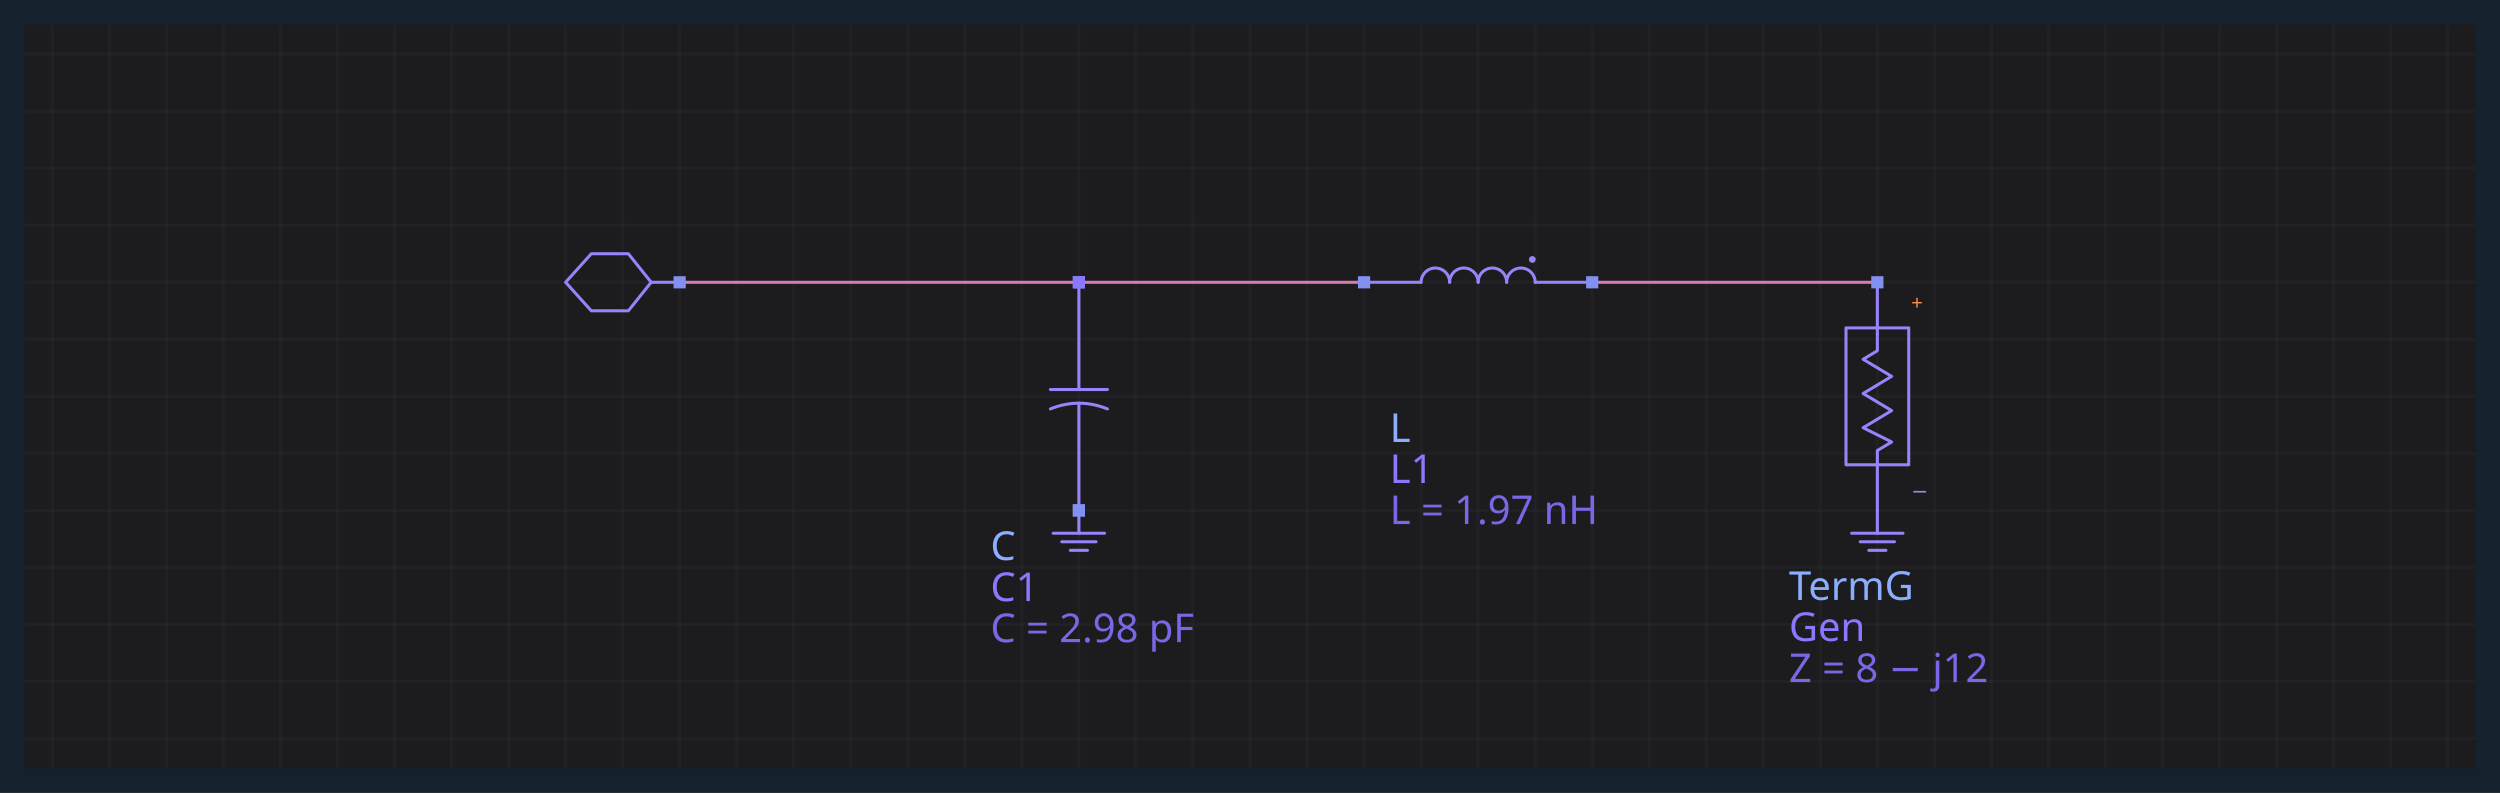
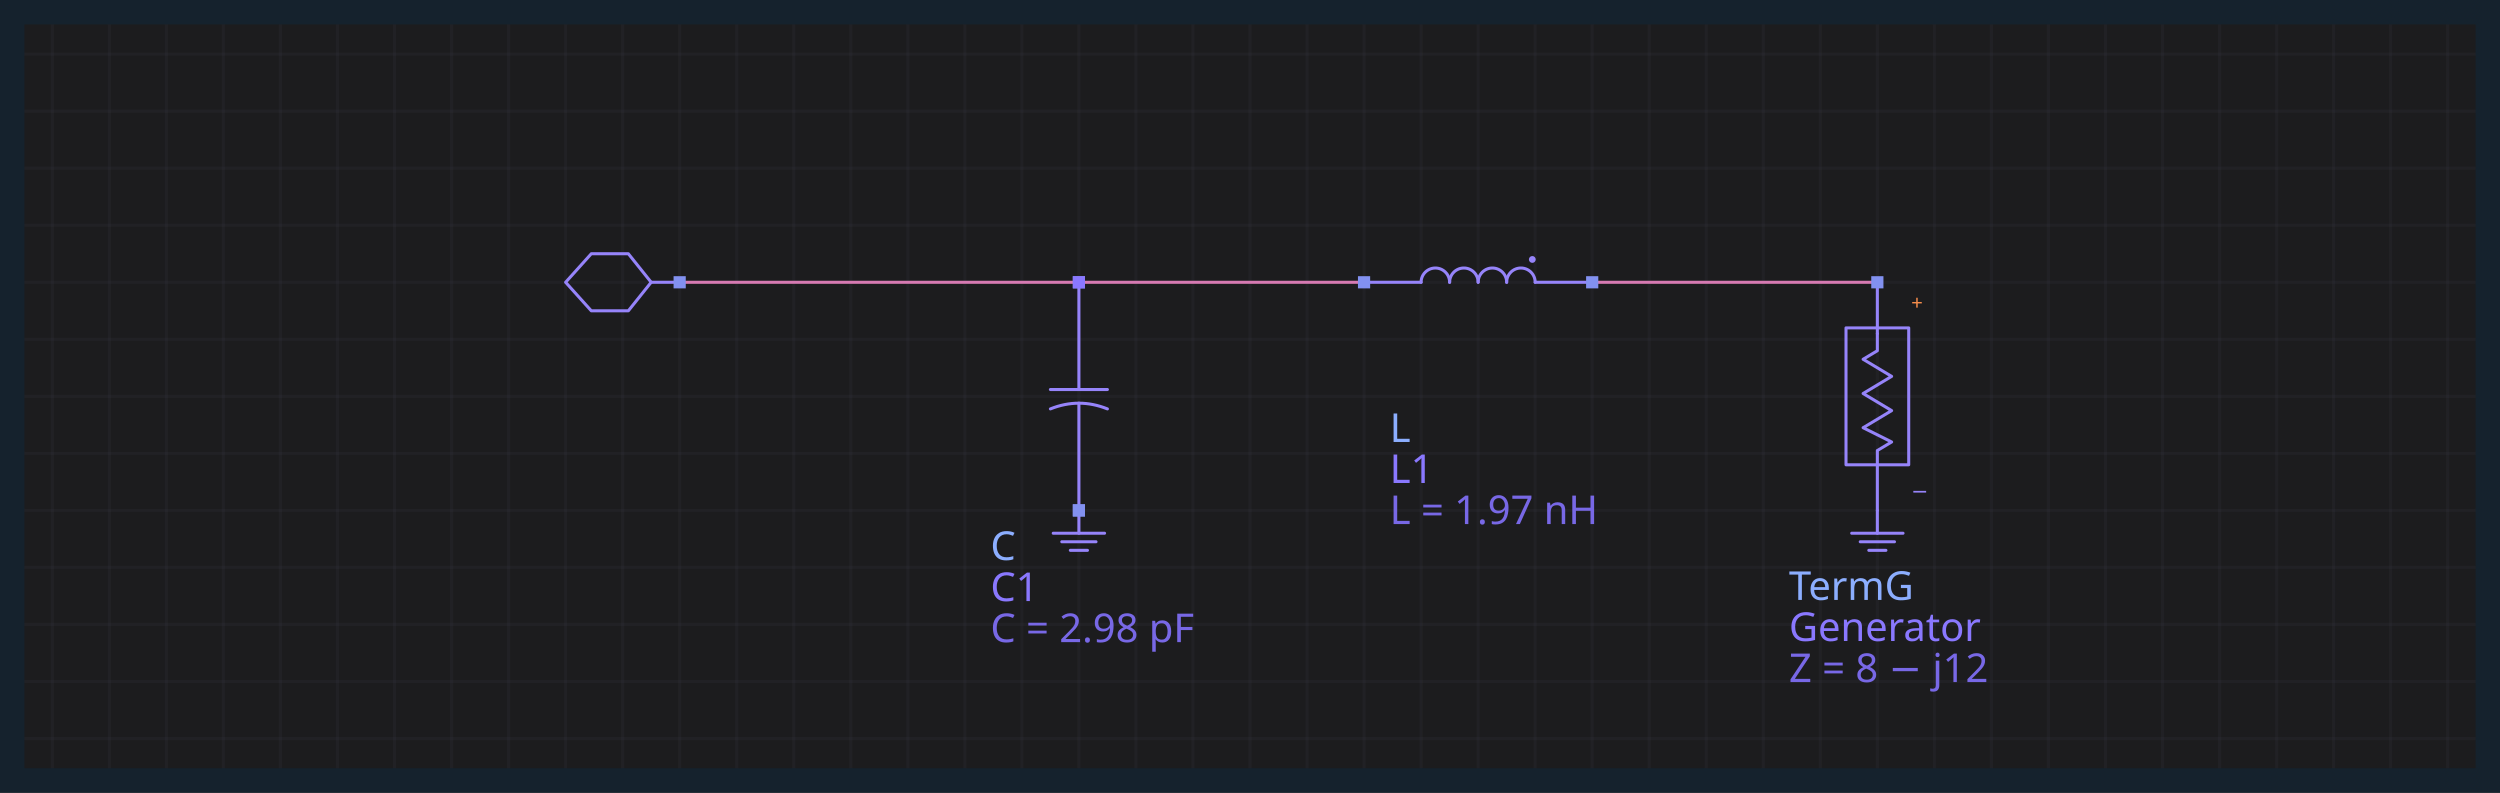
<svg xmlns="http://www.w3.org/2000/svg" width="820" height="260" viewBox="0 0 820 260">
  <rect fill="#010101" width="820" height="260" />
  <rect fill="#15222D" width="820" height="260" />
  <clipPath id="smith-network-mirrored-dark_cl_0">
    <rect x="8" y="8" width="804" height="244" />
  </clipPath>
  <g clip-path="url(#smith-network-mirrored-dark_cl_0)">
    <rect fill="#1C1C1E" transform="translate(8 8)" width="820" height="260" />
    <path fill="none" stroke="#464650" stroke-width="1" stroke-miterlimit="4" stroke-opacity="0.137" transform="translate(8 8)" d="M9.16 0L9.16 244" />
    <path fill="none" stroke="#464650" stroke-width="1" stroke-miterlimit="4" stroke-opacity="0.137" transform="translate(8 8)" d="M27.87 0L27.87 244" />
    <path fill="none" stroke="#464650" stroke-width="1" stroke-miterlimit="4" stroke-opacity="0.137" transform="translate(8 8)" d="M46.57 0L46.57 244" />
    <path fill="none" stroke="#464650" stroke-width="1" stroke-miterlimit="4" stroke-opacity="0.137" transform="translate(8 8)" d="M65.28 0L65.28 244" />
    <path fill="none" stroke="#464650" stroke-width="1" stroke-miterlimit="4" stroke-opacity="0.137" transform="translate(8 8)" d="M83.99 0L83.99 244" />
    <path fill="none" stroke="#464650" stroke-width="1" stroke-miterlimit="4" stroke-opacity="0.137" transform="translate(8 8)" d="M102.69 0L102.69 244" />
    <path fill="none" stroke="#464650" stroke-width="1" stroke-miterlimit="4" stroke-opacity="0.137" transform="translate(8 8)" d="M121.4 0L121.4 244" />
    <path fill="none" stroke="#464650" stroke-width="1" stroke-miterlimit="4" stroke-opacity="0.137" transform="translate(8 8)" d="M140.11 0L140.11 244" />
    <path fill="none" stroke="#464650" stroke-width="1" stroke-miterlimit="4" stroke-opacity="0.137" transform="translate(8 8)" d="M158.81 0L158.81 244" />
    <path fill="none" stroke="#464650" stroke-width="1" stroke-miterlimit="4" stroke-opacity="0.137" transform="translate(8 8)" d="M177.52 0L177.52 244" />
    <path fill="none" stroke="#464650" stroke-width="1" stroke-miterlimit="4" stroke-opacity="0.137" transform="translate(8 8)" d="M196.23 0L196.23 244" />
    <path fill="none" stroke="#464650" stroke-width="1" stroke-miterlimit="4" stroke-opacity="0.137" transform="translate(8 8)" d="M214.93 0L214.93 244" />
    <path fill="none" stroke="#464650" stroke-width="1" stroke-miterlimit="4" stroke-opacity="0.137" transform="translate(8 8)" d="M233.64 0L233.64 244" />
    <path fill="none" stroke="#464650" stroke-width="1" stroke-miterlimit="4" stroke-opacity="0.137" transform="translate(8 8)" d="M252.35 0L252.35 244" />
    <path fill="none" stroke="#464650" stroke-width="1" stroke-miterlimit="4" stroke-opacity="0.137" transform="translate(8 8)" d="M271.05 0L271.05 244" />
    <path fill="none" stroke="#464650" stroke-width="1" stroke-miterlimit="4" stroke-opacity="0.137" transform="translate(8 8)" d="M289.76 0L289.76 244" />
    <path fill="none" stroke="#464650" stroke-width="1" stroke-miterlimit="4" stroke-opacity="0.137" transform="translate(8 8)" d="M308.47 0L308.47 244" />
    <path fill="none" stroke="#464650" stroke-width="1" stroke-miterlimit="4" stroke-opacity="0.137" transform="translate(8 8)" d="M327.17 0L327.17 244" />
    <path fill="none" stroke="#464650" stroke-width="1" stroke-miterlimit="4" stroke-opacity="0.137" transform="translate(8 8)" d="M345.88 0L345.88 244" />
    <path fill="none" stroke="#464650" stroke-width="1" stroke-miterlimit="4" stroke-opacity="0.137" transform="translate(8 8)" d="M364.59 0L364.59 244" />
    <path fill="none" stroke="#464650" stroke-width="1" stroke-miterlimit="4" stroke-opacity="0.137" transform="translate(8 8)" d="M383.29 0L383.29 244" />
    <path fill="none" stroke="#464650" stroke-width="1" stroke-miterlimit="4" stroke-opacity="0.137" transform="translate(8 8)" d="M402 0L402 244" />
    <path fill="none" stroke="#464650" stroke-width="1" stroke-miterlimit="4" stroke-opacity="0.137" transform="translate(8 8)" d="M420.71 0L420.71 244" />
    <path fill="none" stroke="#464650" stroke-width="1" stroke-miterlimit="4" stroke-opacity="0.137" transform="translate(8 8)" d="M439.41 0L439.41 244" />
    <path fill="none" stroke="#464650" stroke-width="1" stroke-miterlimit="4" stroke-opacity="0.137" transform="translate(8 8)" d="M458.12 0L458.12 244" />
    <path fill="none" stroke="#464650" stroke-width="1" stroke-miterlimit="4" stroke-opacity="0.137" transform="translate(8 8)" d="M476.83 0L476.83 244" />
    <path fill="none" stroke="#464650" stroke-width="1" stroke-miterlimit="4" stroke-opacity="0.137" transform="translate(8 8)" d="M495.53 0L495.53 244" />
    <path fill="none" stroke="#464650" stroke-width="1" stroke-miterlimit="4" stroke-opacity="0.137" transform="translate(8 8)" d="M514.24 0L514.24 244" />
    <path fill="none" stroke="#464650" stroke-width="1" stroke-miterlimit="4" stroke-opacity="0.137" transform="translate(8 8)" d="M532.95 0L532.95 244" />
    <path fill="none" stroke="#464650" stroke-width="1" stroke-miterlimit="4" stroke-opacity="0.137" transform="translate(8 8)" d="M551.65 0L551.65 244" />
    <path fill="none" stroke="#464650" stroke-width="1" stroke-miterlimit="4" stroke-opacity="0.137" transform="translate(8 8)" d="M570.36 0L570.36 244" />
    <path fill="none" stroke="#464650" stroke-width="1" stroke-miterlimit="4" stroke-opacity="0.137" transform="translate(8 8)" d="M589.07 0L589.07 244" />
    <path fill="none" stroke="#464650" stroke-width="1" stroke-miterlimit="4" stroke-opacity="0.137" transform="translate(8 8)" d="M607.77 0L607.77 244" />
    <path fill="none" stroke="#464650" stroke-width="1" stroke-miterlimit="4" stroke-opacity="0.137" transform="translate(8 8)" d="M626.48 0L626.48 244" />
    <path fill="none" stroke="#464650" stroke-width="1" stroke-miterlimit="4" stroke-opacity="0.137" transform="translate(8 8)" d="M645.19 0L645.19 244" />
    <path fill="none" stroke="#464650" stroke-width="1" stroke-miterlimit="4" stroke-opacity="0.137" transform="translate(8 8)" d="M663.89 0L663.89 244" />
    <path fill="none" stroke="#464650" stroke-width="1" stroke-miterlimit="4" stroke-opacity="0.137" transform="translate(8 8)" d="M682.6 0L682.6 244" />
    <path fill="none" stroke="#464650" stroke-width="1" stroke-miterlimit="4" stroke-opacity="0.137" transform="translate(8 8)" d="M701.31 0L701.31 244" />
    <path fill="none" stroke="#464650" stroke-width="1" stroke-miterlimit="4" stroke-opacity="0.137" transform="translate(8 8)" d="M720.01 0L720.01 244" />
    <path fill="none" stroke="#464650" stroke-width="1" stroke-miterlimit="4" stroke-opacity="0.137" transform="translate(8 8)" d="M738.72 0L738.72 244" />
    <path fill="none" stroke="#464650" stroke-width="1" stroke-miterlimit="4" stroke-opacity="0.137" transform="translate(8 8)" d="M757.43 0L757.43 244" />
    <path fill="none" stroke="#464650" stroke-width="1" stroke-miterlimit="4" stroke-opacity="0.137" transform="translate(8 8)" d="M776.13 0L776.13 244" />
    <path fill="none" stroke="#464650" stroke-width="1" stroke-miterlimit="4" stroke-opacity="0.137" transform="translate(8 8)" d="M794.84 0L794.84 244" />
    <path fill="none" stroke="#464650" stroke-width="1" stroke-miterlimit="4" stroke-opacity="0.137" transform="translate(8 8)" d="M0 9.76L804 9.76" />
    <path fill="none" stroke="#464650" stroke-width="1" stroke-miterlimit="4" stroke-opacity="0.137" transform="translate(8 8)" d="M0 28.47L804 28.47" />
    <path fill="none" stroke="#464650" stroke-width="1" stroke-miterlimit="4" stroke-opacity="0.137" transform="translate(8 8)" d="M0 47.17L804 47.17" />
    <path fill="none" stroke="#464650" stroke-width="1" stroke-miterlimit="4" stroke-opacity="0.137" transform="translate(8 8)" d="M0 65.88L804 65.88" />
    <path fill="none" stroke="#464650" stroke-width="1" stroke-miterlimit="4" stroke-opacity="0.137" transform="translate(8 8)" d="M0 84.59L804 84.59" />
    <path fill="none" stroke="#464650" stroke-width="1" stroke-miterlimit="4" stroke-opacity="0.137" transform="translate(8 8)" d="M0 103.29L804 103.29" />
    <path fill="none" stroke="#464650" stroke-width="1" stroke-miterlimit="4" stroke-opacity="0.137" transform="translate(8 8)" d="M0 122L804 122" />
    <path fill="none" stroke="#464650" stroke-width="1" stroke-miterlimit="4" stroke-opacity="0.137" transform="translate(8 8)" d="M0 140.71L804 140.71" />
    <path fill="none" stroke="#464650" stroke-width="1" stroke-miterlimit="4" stroke-opacity="0.137" transform="translate(8 8)" d="M0 159.41L804 159.41" />
    <path fill="none" stroke="#464650" stroke-width="1" stroke-miterlimit="4" stroke-opacity="0.137" transform="translate(8 8)" d="M0 178.12L804 178.12" />
    <path fill="none" stroke="#464650" stroke-width="1" stroke-miterlimit="4" stroke-opacity="0.137" transform="translate(8 8)" d="M0 196.83L804 196.83" />
    <path fill="none" stroke="#464650" stroke-width="1" stroke-miterlimit="4" stroke-opacity="0.137" transform="translate(8 8)" d="M0 215.53L804 215.53" />
    <path fill="none" stroke="#464650" stroke-width="1" stroke-miterlimit="4" stroke-opacity="0.137" transform="translate(8 8)" d="M0 234.24L804 234.24" />
    <path fill="none" stroke="#D67AB2" stroke-width="1" stroke-miterlimit="4" transform="translate(8 8)" d="M214.93 84.59L439.41 84.59" />
    <path fill="none" stroke="#D67AB2" stroke-width="1" stroke-miterlimit="4" transform="translate(8 8)" d="M514.24 84.59L607.77 84.59" />
    <path fill="none" stroke="#9684FA" stroke-width="1" stroke-linecap="round" stroke-linejoin="round" transform="translate(8 8)" d="M607.77 84.59L607.77 101.42" />
    <path fill="none" stroke="#9684FA" stroke-width="1" stroke-linecap="round" stroke-linejoin="round" transform="translate(8 8)" d="M618.06 99.55L597.49 99.55L597.49 144.45L618.06 144.45L618.06 99.55Z" />
    <path fill="none" stroke="#9684FA" stroke-width="1" stroke-linecap="round" stroke-linejoin="round" transform="translate(8 8)" d="M607.77 101.42L607.77 107.04L603.1 109.84L612.45 115.45L603.1 121.07L612.45 126.68L603.1 132.29L612.45 136.97L607.77 139.77L607.77 144.45" />
    <path fill="none" stroke="#9684FA" stroke-width="1" stroke-linecap="round" stroke-linejoin="round" transform="translate(8 8)" d="M607.77 144.45L607.77 159.41" />
    <text fill="#F58C4B" transform="translate(628.87 99.13)" font-size="6.73" font-family="IBM Plex Sans" x="-2.02" y="2.53">
						+
				</text>
    <text fill="#9684FA" transform="translate(628.87 160.87)" font-size="6.73" font-family="IBM Plex Sans" x="-2.02" y="2.53">
						−
				</text>
    <path fill="none" stroke="#9684FA" stroke-width="1" stroke-linecap="round" stroke-linejoin="round" transform="translate(8 8)" d="M607.77 159.41L607.77 166.9" />
    <path fill="none" stroke="#9684FA" stroke-width="1" stroke-linecap="round" stroke-linejoin="round" transform="translate(8 8)" d="M616.19 166.9L599.36 166.9" />
    <path fill="none" stroke="#9684FA" stroke-width="1" stroke-linecap="round" stroke-linejoin="round" transform="translate(8 8)" d="M613.39 169.7L602.16 169.7" />
    <path fill="none" stroke="#9684FA" stroke-width="1" stroke-linecap="round" stroke-linejoin="round" transform="translate(8 8)" d="M610.58 172.51L604.97 172.51" />
    <rect fill="#8291F0" transform="translate(8 8)" x="605.77" y="82.59" width="4" height="4" />
    <text fill="#8CAEFF" transform="translate(8 8)" font-size="13.09" font-family="IBM Plex Sans" x="578.78, 586.27, 593.46, 598.26, 609.69" y="188.78">
						TermG
				</text>
-     <text fill="#8A78FF" transform="translate(8 8)" font-size="13.09" font-family="IBM Plex Sans" x="578.78, 587.88, 595.07" y="202.25">
- 						Gen
+     <text fill="#8A78FF" transform="translate(8 8)" font-size="13.09" font-family="IBM Plex Sans" x="578.78, 587.88, 595.07, 602.51, 609.69, 614.5, 621.49, 626.09, 633.42" y="202.25">
+ 						Generator
				</text>
    <text fill="#7868E6" transform="translate(8 8)" font-size="13.09" font-family="IBM Plex Sans" x="578.78, 586.37, 589.46, 597.32, 600.41, 608.27, 611.36, 619.21, 622.3, 625.58, 633.44" y="215.72">
						Z = 8 − j12
				</text>
    <path fill="none" stroke="#9684FA" stroke-width="1" stroke-linecap="round" stroke-linejoin="round" transform="translate(8 8)" d="M514.24 84.59L495.53 84.59" />
    <path fill="none" stroke="#9684FA" stroke-width="1" stroke-linecap="round" stroke-linejoin="round" transform="translate(8 8)" d="M495.53 84.59Q495.53 84.47 495.53 84.36Q495.52 84.24 495.51 84.13Q495.5 84.01 495.48 83.9Q495.47 83.79 495.44 83.67Q495.42 83.56 495.39 83.45Q495.37 83.34 495.33 83.23Q495.3 83.12 495.26 83.01Q495.22 82.9 495.18 82.8Q495.13 82.69 495.08 82.59Q495.04 82.48 494.98 82.38Q494.93 82.28 494.87 82.18Q494.81 82.08 494.75 81.99Q494.68 81.89 494.61 81.8Q494.55 81.71 494.47 81.62Q494.4 81.53 494.32 81.45Q494.25 81.36 494.16 81.28Q494.08 81.2 494 81.12Q493.91 81.04 493.82 80.97Q493.74 80.9 493.64 80.83Q493.55 80.76 493.46 80.7Q493.36 80.63 493.26 80.58Q493.16 80.52 493.06 80.46Q492.96 80.41 492.86 80.36Q492.75 80.31 492.65 80.27Q492.54 80.22 492.43 80.18Q492.32 80.14 492.21 80.11Q492.1 80.08 491.99 80.05Q491.88 80.02 491.77 80Q491.66 79.98 491.54 79.96Q491.43 79.94 491.32 79.93Q491.2 79.92 491.09 79.92Q490.97 79.91 490.86 79.91Q490.74 79.91 490.63 79.92Q490.51 79.92 490.4 79.93Q490.28 79.94 490.17 79.96Q490.06 79.98 489.94 80Q489.83 80.02 489.72 80.05Q489.61 80.08 489.5 80.11Q489.39 80.14 489.28 80.18Q489.17 80.22 489.07 80.27Q488.96 80.31 488.86 80.36Q488.75 80.41 488.65 80.46Q488.55 80.52 488.45 80.58Q488.35 80.63 488.26 80.7Q488.16 80.76 488.07 80.83Q487.98 80.9 487.89 80.97Q487.8 81.04 487.72 81.12Q487.63 81.2 487.55 81.28Q487.47 81.36 487.39 81.45Q487.31 81.53 487.24 81.62Q487.17 81.71 487.1 81.8Q487.03 81.89 486.97 81.99Q486.9 82.08 486.85 82.18Q486.79 82.28 486.73 82.38Q486.68 82.48 486.63 82.59Q486.58 82.69 486.54 82.8Q486.49 82.9 486.45 83.01Q486.42 83.12 486.38 83.23Q486.35 83.34 486.32 83.45Q486.29 83.56 486.27 83.67Q486.25 83.79 486.23 83.9Q486.21 84.01 486.2 84.13Q486.19 84.24 486.19 84.36Q486.18 84.47 486.18 84.59" />
    <path fill="none" stroke="#9684FA" stroke-width="1" stroke-linecap="round" stroke-linejoin="round" transform="translate(8 8)" d="M486.18 84.59Q486.18 84.47 486.17 84.36Q486.17 84.24 486.16 84.13Q486.15 84.01 486.13 83.9Q486.11 83.79 486.09 83.67Q486.07 83.56 486.04 83.45Q486.01 83.34 485.98 83.23Q485.95 83.12 485.91 83.01Q485.87 82.9 485.82 82.8Q485.78 82.69 485.73 82.59Q485.68 82.48 485.63 82.38Q485.57 82.28 485.52 82.18Q485.46 82.08 485.39 81.99Q485.33 81.89 485.26 81.8Q485.19 81.71 485.12 81.62Q485.05 81.53 484.97 81.45Q484.89 81.36 484.81 81.28Q484.73 81.2 484.64 81.12Q484.56 81.04 484.47 80.97Q484.38 80.9 484.29 80.83Q484.2 80.76 484.1 80.7Q484.01 80.63 483.91 80.58Q483.81 80.52 483.71 80.46Q483.61 80.41 483.5 80.36Q483.4 80.31 483.29 80.27Q483.19 80.22 483.08 80.18Q482.97 80.14 482.86 80.11Q482.75 80.08 482.64 80.05Q482.53 80.02 482.42 80Q482.3 79.98 482.19 79.96Q482.08 79.94 481.96 79.93Q481.85 79.92 481.73 79.92Q481.62 79.91 481.5 79.91Q481.39 79.91 481.27 79.92Q481.16 79.92 481.05 79.93Q480.93 79.94 480.82 79.96Q480.7 79.98 480.59 80Q480.48 80.02 480.37 80.05Q480.26 80.08 480.15 80.11Q480.04 80.14 479.93 80.18Q479.82 80.22 479.71 80.27Q479.61 80.31 479.5 80.36Q479.4 80.41 479.3 80.46Q479.2 80.52 479.1 80.58Q479 80.63 478.91 80.7Q478.81 80.76 478.72 80.83Q478.63 80.9 478.54 80.97Q478.45 81.04 478.36 81.12Q478.28 81.2 478.2 81.28Q478.12 81.36 478.04 81.45Q477.96 81.53 477.89 81.62Q477.82 81.71 477.75 81.8Q477.68 81.89 477.62 81.99Q477.55 82.08 477.49 82.18Q477.43 82.28 477.38 82.38Q477.33 82.48 477.28 82.59Q477.23 82.69 477.18 82.8Q477.14 82.9 477.1 83.01Q477.06 83.12 477.03 83.23Q477 83.34 476.97 83.45Q476.94 83.56 476.92 83.67Q476.89 83.79 476.88 83.9Q476.86 84.01 476.85 84.13Q476.84 84.24 476.83 84.36Q476.83 84.47 476.83 84.59" />
    <path fill="none" stroke="#9684FA" stroke-width="1" stroke-linecap="round" stroke-linejoin="round" transform="translate(8 8)" d="M476.83 84.59Q476.83 84.47 476.82 84.36Q476.82 84.24 476.8 84.13Q476.79 84.01 476.78 83.9Q476.76 83.79 476.74 83.67Q476.71 83.56 476.69 83.45Q476.66 83.34 476.63 83.23Q476.59 83.12 476.55 83.01Q476.52 82.9 476.47 82.8Q476.43 82.69 476.38 82.59Q476.33 82.48 476.27 82.38Q476.22 82.28 476.16 82.18Q476.1 82.08 476.04 81.99Q475.98 81.89 475.91 81.8Q475.84 81.71 475.77 81.62Q475.69 81.53 475.62 81.45Q475.54 81.36 475.46 81.28Q475.38 81.2 475.29 81.12Q475.21 81.04 475.12 80.97Q475.03 80.9 474.94 80.83Q474.84 80.76 474.75 80.7Q474.65 80.63 474.55 80.58Q474.46 80.52 474.36 80.46Q474.25 80.41 474.15 80.36Q474.05 80.31 473.94 80.27Q473.83 80.22 473.73 80.18Q473.62 80.14 473.51 80.11Q473.4 80.08 473.29 80.05Q473.18 80.02 473.06 80Q472.95 79.98 472.84 79.96Q472.72 79.94 472.61 79.93Q472.49 79.92 472.38 79.92Q472.27 79.91 472.15 79.91Q472.04 79.91 471.92 79.92Q471.81 79.92 471.69 79.93Q471.58 79.94 471.46 79.96Q471.35 79.98 471.24 80Q471.13 80.02 471.01 80.05Q470.9 80.08 470.79 80.11Q470.68 80.14 470.57 80.18Q470.47 80.22 470.36 80.27Q470.25 80.31 470.15 80.36Q470.05 80.41 469.95 80.46Q469.84 80.52 469.75 80.58Q469.65 80.63 469.55 80.7Q469.46 80.76 469.36 80.83Q469.27 80.9 469.18 80.97Q469.09 81.04 469.01 81.12Q468.92 81.2 468.84 81.28Q468.76 81.36 468.69 81.45Q468.61 81.53 468.54 81.62Q468.46 81.71 468.39 81.8Q468.33 81.89 468.26 81.99Q468.2 82.08 468.14 82.18Q468.08 82.28 468.03 82.38Q467.97 82.48 467.92 82.59Q467.87 82.69 467.83 82.8Q467.79 82.9 467.75 83.01Q467.71 83.12 467.68 83.23Q467.64 83.34 467.61 83.45Q467.59 83.56 467.56 83.67Q467.54 83.79 467.52 83.9Q467.51 84.01 467.5 84.13Q467.49 84.24 467.48 84.36Q467.47 84.47 467.47 84.59" />
    <path fill="none" stroke="#9684FA" stroke-width="1" stroke-linecap="round" stroke-linejoin="round" transform="translate(8 8)" d="M467.47 84.59Q467.47 84.47 467.47 84.36Q467.46 84.24 467.45 84.13Q467.44 84.01 467.42 83.9Q467.41 83.79 467.38 83.67Q467.36 83.56 467.33 83.45Q467.31 83.34 467.27 83.23Q467.24 83.12 467.2 83.01Q467.16 82.9 467.12 82.8Q467.07 82.69 467.02 82.59Q466.98 82.48 466.92 82.38Q466.87 82.28 466.81 82.18Q466.75 82.08 466.69 81.99Q466.62 81.89 466.55 81.8Q466.49 81.71 466.41 81.62Q466.34 81.53 466.26 81.45Q466.19 81.36 466.1 81.28Q466.02 81.2 465.94 81.12Q465.85 81.04 465.76 80.97Q465.68 80.9 465.58 80.83Q465.49 80.76 465.4 80.7Q465.3 80.63 465.2 80.58Q465.1 80.52 465 80.46Q464.9 80.41 464.8 80.36Q464.69 80.31 464.59 80.27Q464.48 80.22 464.37 80.18Q464.26 80.14 464.15 80.11Q464.04 80.08 463.93 80.05Q463.82 80.02 463.71 80Q463.6 79.98 463.48 79.96Q463.37 79.94 463.26 79.93Q463.14 79.92 463.03 79.92Q462.91 79.91 462.8 79.91Q462.68 79.91 462.57 79.92Q462.45 79.92 462.34 79.93Q462.22 79.94 462.11 79.96Q462 79.98 461.88 80Q461.77 80.02 461.66 80.05Q461.55 80.08 461.44 80.11Q461.33 80.14 461.22 80.18Q461.11 80.22 461.01 80.27Q460.9 80.31 460.8 80.36Q460.69 80.41 460.59 80.46Q460.49 80.52 460.39 80.58Q460.29 80.63 460.2 80.7Q460.1 80.76 460.01 80.83Q459.92 80.9 459.83 80.97Q459.74 81.04 459.66 81.12Q459.57 81.2 459.49 81.28Q459.41 81.36 459.33 81.45Q459.25 81.53 459.18 81.62Q459.11 81.71 459.04 81.8Q458.97 81.89 458.91 81.99Q458.84 82.08 458.79 82.18Q458.73 82.28 458.67 82.38Q458.62 82.48 458.57 82.59Q458.52 82.69 458.48 82.8Q458.43 82.9 458.39 83.01Q458.36 83.12 458.32 83.23Q458.29 83.34 458.26 83.45Q458.23 83.56 458.21 83.67Q458.19 83.79 458.17 83.9Q458.15 84.01 458.14 84.13Q458.13 84.24 458.13 84.36Q458.12 84.47 458.12 84.59" />
    <path fill="none" stroke="#9684FA" stroke-width="1" stroke-linecap="round" stroke-linejoin="round" transform="translate(8 8)" d="M458.12 84.59L439.41 84.59" />
    <ellipse fill="#9684FA" transform="translate(8 8)" cx="494.6" cy="77.1" rx="1.12" ry="1.12" />
    <rect fill="#8291F0" transform="translate(8 8)" x="512.24" y="82.59" width="4" height="4" />
    <rect fill="#8291F0" transform="translate(8 8)" x="437.41" y="82.59" width="4" height="4" />
    <text fill="#8CAEFF" transform="translate(8 8)" font-size="13.09" font-family="IBM Plex Sans" x="447.83" y="136.97">
						L
				</text>
    <text fill="#8A78FF" transform="translate(8 8)" font-size="13.09" font-family="IBM Plex Sans" x="447.83, 454.39" y="150.43">
						L1
				</text>
    <text fill="#7868E6" transform="translate(8 8)" font-size="13.09" font-family="IBM Plex Sans" x="447.83, 454.39, 457.48, 465.34, 468.43, 476.29, 479.85, 487.7, 495.56, 498.65, 506.09" y="163.9">
						L = 1.97 nH
				</text>
    <path fill="none" stroke="#9684FA" stroke-width="1" stroke-linecap="round" stroke-linejoin="round" transform="translate(8 8)" d="M345.88 84.59L345.88 119.76" />
    <path fill="none" stroke="#9684FA" stroke-width="1" stroke-linecap="round" stroke-linejoin="round" transform="translate(8 8)" d="M355.23 119.76L336.53 119.76" />
    <path fill="none" stroke="#9684FA" stroke-width="1" stroke-linecap="round" stroke-linejoin="round" transform="translate(8 8)" d="M355.23 126.12Q345.88 122.37 336.53 126.12" />
    <path fill="none" stroke="#9684FA" stroke-width="1" stroke-linecap="round" stroke-linejoin="round" transform="translate(8 8)" d="M345.88 124.25L345.88 159.41" />
    <rect fill="#8291F0" transform="translate(8 8)" x="343.88" y="82.59" width="4" height="4" />
    <rect fill="#8291F0" transform="translate(8 8)" x="343.88" y="157.41" width="4" height="4" />
    <text fill="#8CAEFF" transform="translate(8 8)" font-size="13.09" font-family="IBM Plex Sans" x="316.88" y="175.69">
						C
				</text>
    <text fill="#8A78FF" transform="translate(8 8)" font-size="13.09" font-family="IBM Plex Sans" x="316.88, 325.02" y="189.16">
						C1
				</text>
    <text fill="#7868E6" transform="translate(8 8)" font-size="13.09" font-family="IBM Plex Sans" x="316.88, 325.02, 328.11, 335.96, 339.05, 346.91, 350.47, 358.33, 366.19, 369.28, 376.87" y="202.63">
						C = 2.98 pF
				</text>
    <path fill="none" stroke="#9684FA" stroke-width="1" stroke-linecap="round" stroke-linejoin="round" transform="translate(8 8)" d="M345.88 159.41L345.88 166.9" />
    <path fill="none" stroke="#9684FA" stroke-width="1" stroke-linecap="round" stroke-linejoin="round" transform="translate(8 8)" d="M354.3 166.9L337.46 166.9" />
    <path fill="none" stroke="#9684FA" stroke-width="1" stroke-linecap="round" stroke-linejoin="round" transform="translate(8 8)" d="M351.49 169.7L340.27 169.7" />
    <path fill="none" stroke="#9684FA" stroke-width="1" stroke-linecap="round" stroke-linejoin="round" transform="translate(8 8)" d="M348.69 172.51L343.07 172.51" />
    <rect fill="#8291F0" transform="translate(8 8)" x="343.88" y="157.41" width="4" height="4" />
    <path fill="none" stroke="#9684FA" stroke-width="1" stroke-linecap="round" stroke-linejoin="round" transform="translate(8 8)" d="M185.94 93.94L198.1 93.94L205.58 84.59L198.1 75.23L185.94 75.23L177.52 84.59L185.94 93.94Z" />
    <path fill="none" stroke="#9684FA" stroke-width="1" stroke-linecap="round" stroke-linejoin="round" transform="translate(8 8)" d="M205.58 84.59L214.93 84.59" />
    <rect fill="#8291F0" transform="translate(8 8)" x="212.93" y="82.59" width="4" height="4" />
    <rect fill="#8A78FF" transform="translate(8 8)" x="343.88" y="82.59" width="4" height="4" />
  </g>
</svg>
